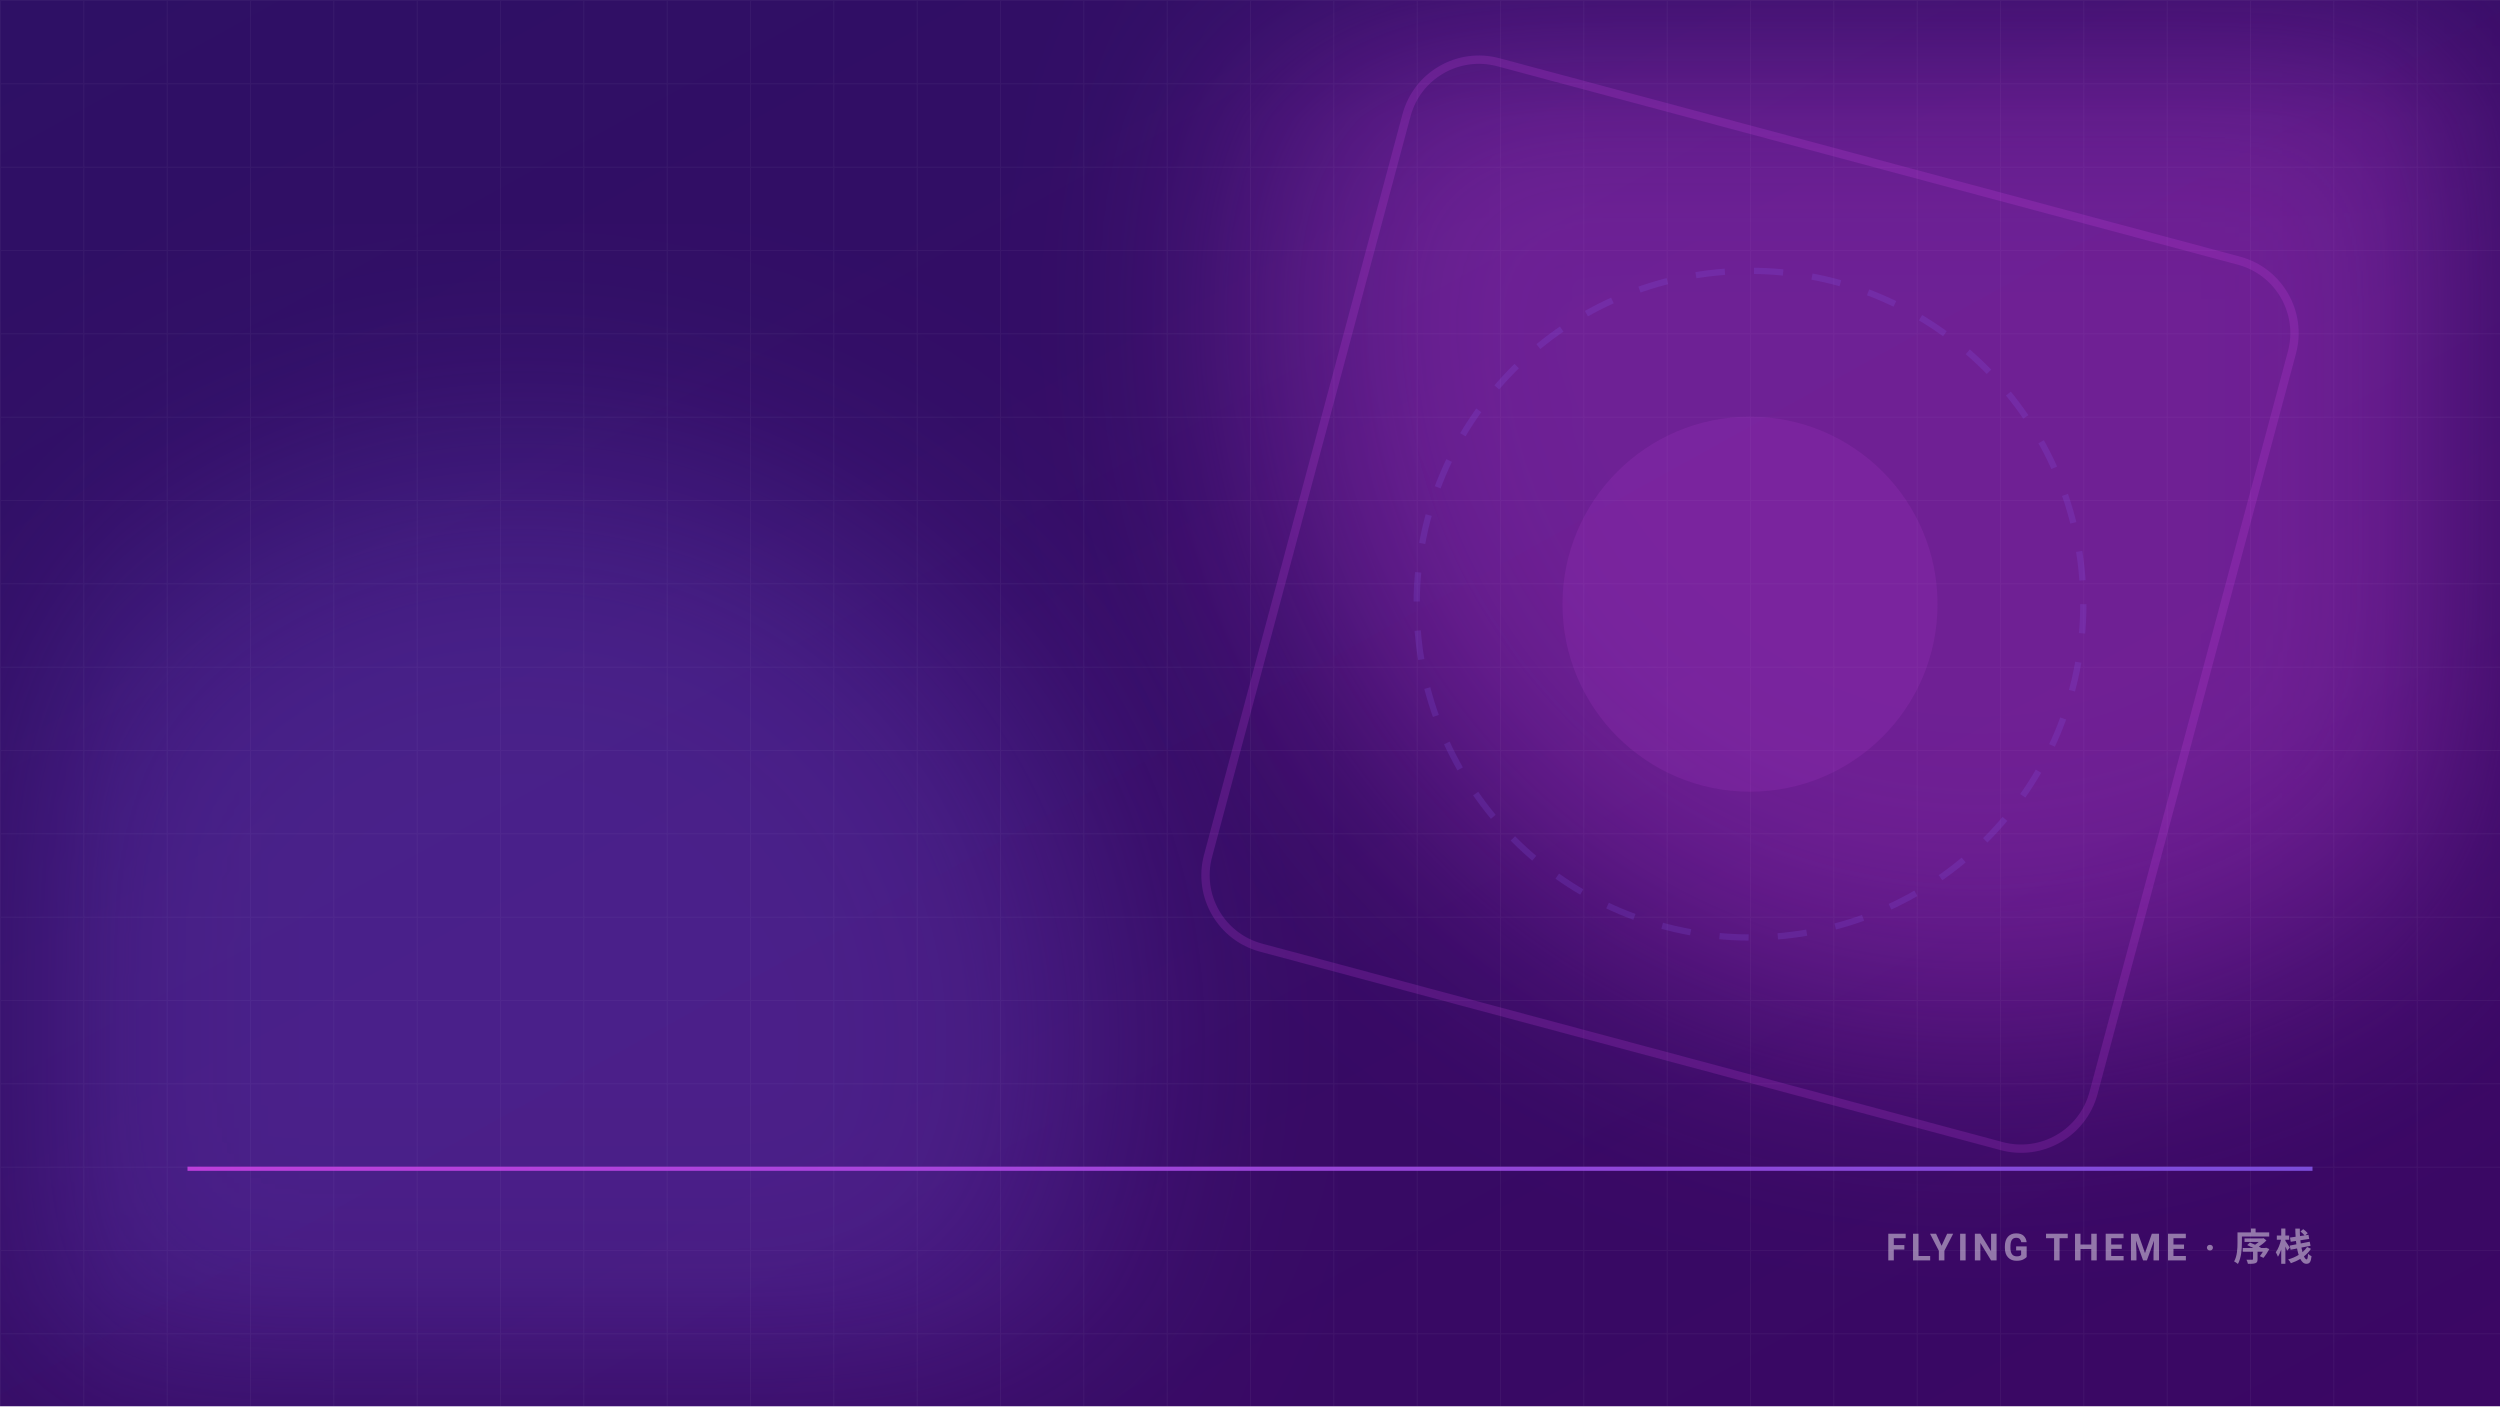
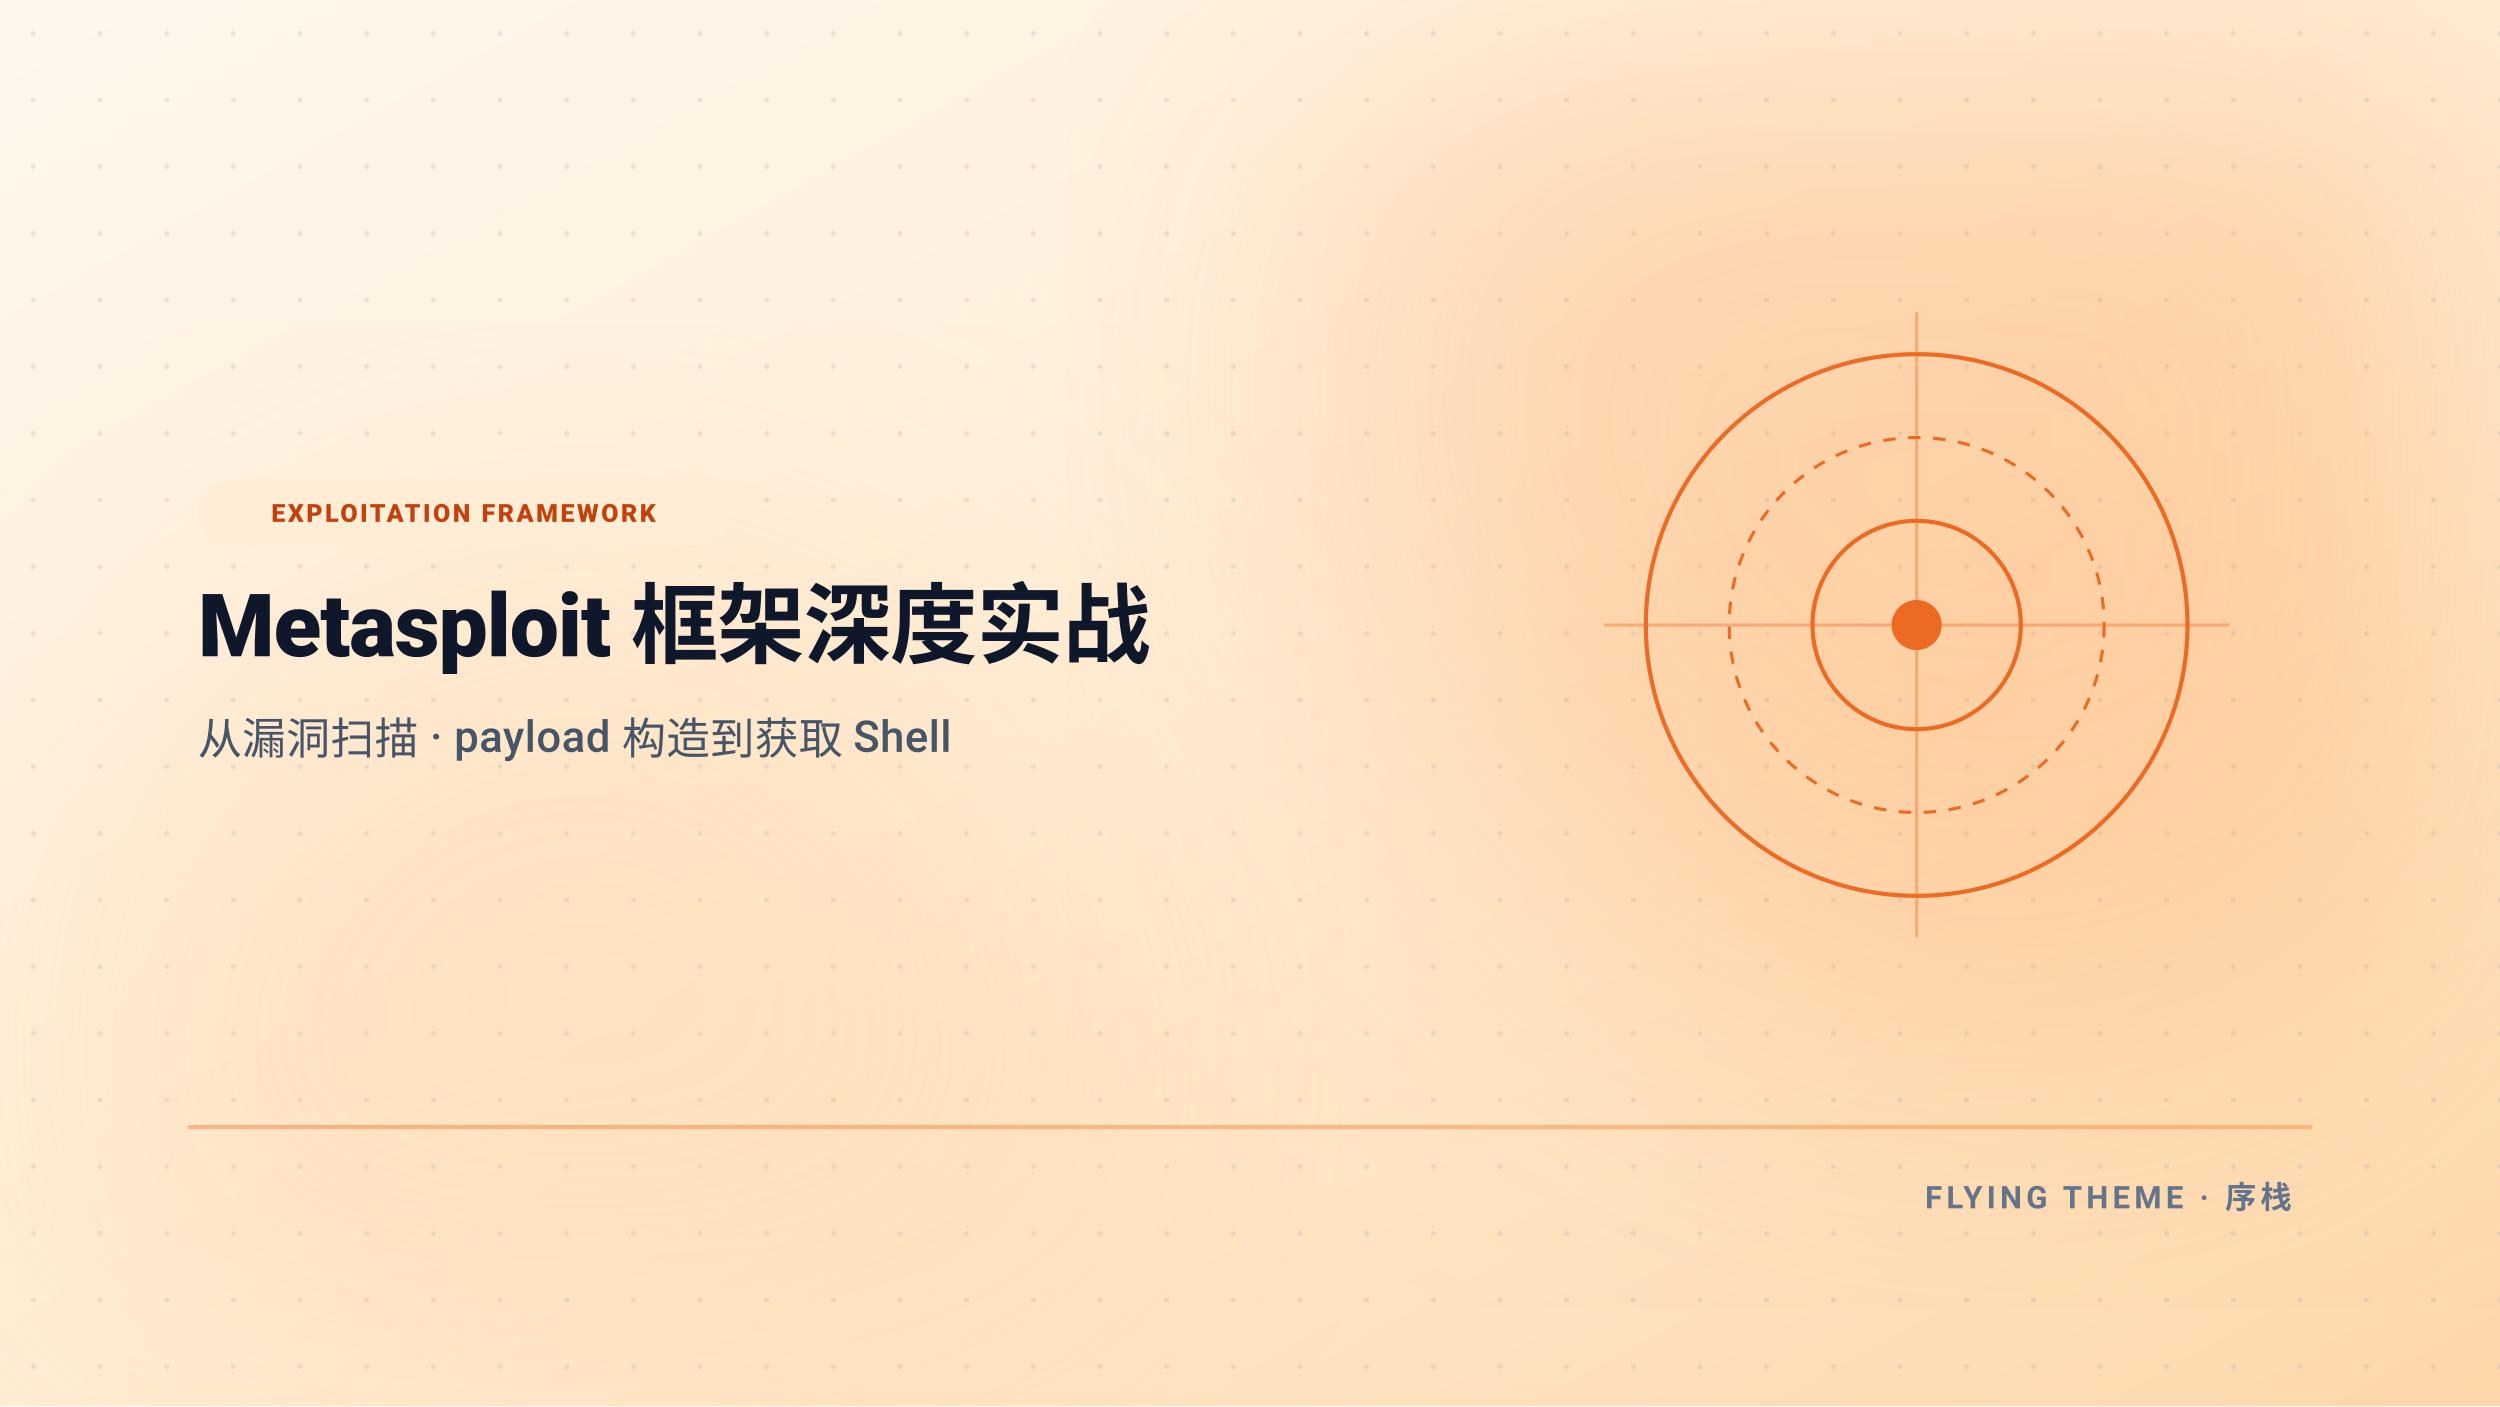
<svg xmlns="http://www.w3.org/2000/svg" viewBox="0 0 1200 675" width="1200" height="675">
  <defs>
    <linearGradient id="bgGrad" x1="0%" y1="0%" x2="100%" y2="100%">
-       <stop offset="0%" stop-color="#2e1065" />
-       <stop offset="100%" stop-color="#3b0764" />
+       <stop offset="0%" stop-color="#FFF7ED" />
+       <stop offset="50%" stop-color="#FFEDD5" />
+       <stop offset="100%" stop-color="#FED7AA" />
    </linearGradient>
    <linearGradient id="accentGrad" x1="0%" y1="0%" x2="100%" y2="0%">
-       <stop offset="0%" stop-color="#d946ef" />
-       <stop offset="100%" stop-color="#8b5cf6" />
+       <stop offset="0%" stop-color="#EA580C" />
+       <stop offset="100%" stop-color="#F97316" />
    </linearGradient>
-     <pattern id="grid" width="40" height="40" patternUnits="userSpaceOnUse">
-       <path d="M 40 0 L 0 0 0 40" fill="none" stroke="rgba(255, 255, 255, 0.04)" stroke-width="1" />
+     <pattern id="dotGrid" width="32" height="32" patternUnits="userSpaceOnUse">
+       <circle cx="16" cy="16" r="1.2" fill="#94A3B8" opacity="0.22" />
    </pattern>
-     <filter id="glow" x="-20%" y="-20%" width="140%" height="140%">
-       <feGaussianBlur stdDeviation="60" result="blur" />
+     <filter id="softGlow" x="-20%" y="-20%" width="140%" height="140%">
+       <feGaussianBlur stdDeviation="90" result="blur" />
    </filter>
  </defs>
  <rect width="100%" height="100%" fill="url(#bgGrad)" />
-   <rect width="100%" height="100%" fill="url(#grid)" />
-   <circle cx="950" cy="150" r="340" fill="#d946ef" opacity="0.35" filter="url(#glow)" />
-   <circle cx="250" cy="500" r="280" fill="#8b5cf6" opacity="0.25" filter="url(#glow)" />
-   <g opacity="0.18" transform="translate(620, 70)">
-     <rect x="0" y="0" width="440" height="440" rx="36" fill="none" stroke="#d946ef" stroke-width="4" transform="rotate(15 220 220)" />
-     <circle cx="220" cy="220" r="160" fill="none" stroke="#8b5cf6" stroke-width="3" stroke-dasharray="14 14" />
-     <circle cx="220" cy="220" r="90" fill="#d946ef" opacity="0.6" />
+   <rect width="100%" height="100%" fill="url(#dotGrid)" />
+   <circle cx="960" cy="180" r="320" fill="#FB923C" opacity="0.28" filter="url(#softGlow)" />
+   <circle cx="280" cy="520" r="260" fill="#FDBA74" opacity="0.22" filter="url(#softGlow)" />
+   <g transform="translate(770, 150)" opacity="0.85">
+     <circle cx="150" cy="150" r="130" fill="none" stroke="#EA580C" stroke-width="2" />
+     <circle cx="150" cy="150" r="90" fill="none" stroke="#EA580C" stroke-width="1.5" stroke-dasharray="6 6" />
+     <circle cx="150" cy="150" r="50" fill="none" stroke="#EA580C" stroke-width="2" />
+     <circle cx="150" cy="150" r="12" fill="#EA580C" />
+     <line x1="150" y1="0" x2="150" y2="300" stroke="#EA580C" stroke-width="1.5" opacity="0.4" />
+     <line x1="0" y1="150" x2="300" y2="150" stroke="#EA580C" stroke-width="1.5" opacity="0.4" />
  </g>
-   <rect x="90" y="560" width="1020" height="2" fill="url(#accentGrad)" opacity="0.8" />
-   <g transform="translate(1110, 605)">
-     <text text-anchor="end" font-family="-apple-system, BlinkMacSystemFont, 'Segoe UI', Roboto, sans-serif" font-size="18" font-weight="600" fill="rgba(255, 255, 255, 0.45)" letter-spacing="2">
+   <rect x="90" y="540" width="1020" height="2" fill="url(#accentGrad)" opacity="0.35" rx="1" />
+   <g transform="translate(95, 230)">
+     <rect x="0" y="0" width="255" height="32" rx="16" fill="#FFEDD5" opacity="0.95" />
+     <text x="127.5" y="20.5" text-anchor="middle" font-family="-apple-system, BlinkMacSystemFont, 'Segoe UI', Roboto, sans-serif" font-size="12" font-weight="800" fill="#C2410C" letter-spacing="1.2">
+       EXPLOITATION FRAMEWORK
+     </text>
+     <text x="0" y="85" font-family="-apple-system, BlinkMacSystemFont, 'Segoe UI', Roboto, sans-serif" font-size="42" font-weight="800" fill="#0F172A" letter-spacing="-0.5">
+       Metasploit 框架深度实战
+     </text>
+     <text x="0" y="132" font-family="-apple-system, BlinkMacSystemFont, 'Segoe UI', Roboto, sans-serif" font-size="21" font-weight="500" fill="#475569" letter-spacing="0.2">
+       从漏洞扫描 · payload 构造到获取 Shell
+     </text>
+   </g>
+   <g transform="translate(1100, 580)">
+     <text text-anchor="end" font-family="-apple-system, BlinkMacSystemFont, 'Segoe UI', Roboto, sans-serif" font-size="15" font-weight="600" fill="#64748B" letter-spacing="2">
      FLYING THEME · 序栈
    </text>
  </g>
</svg>
